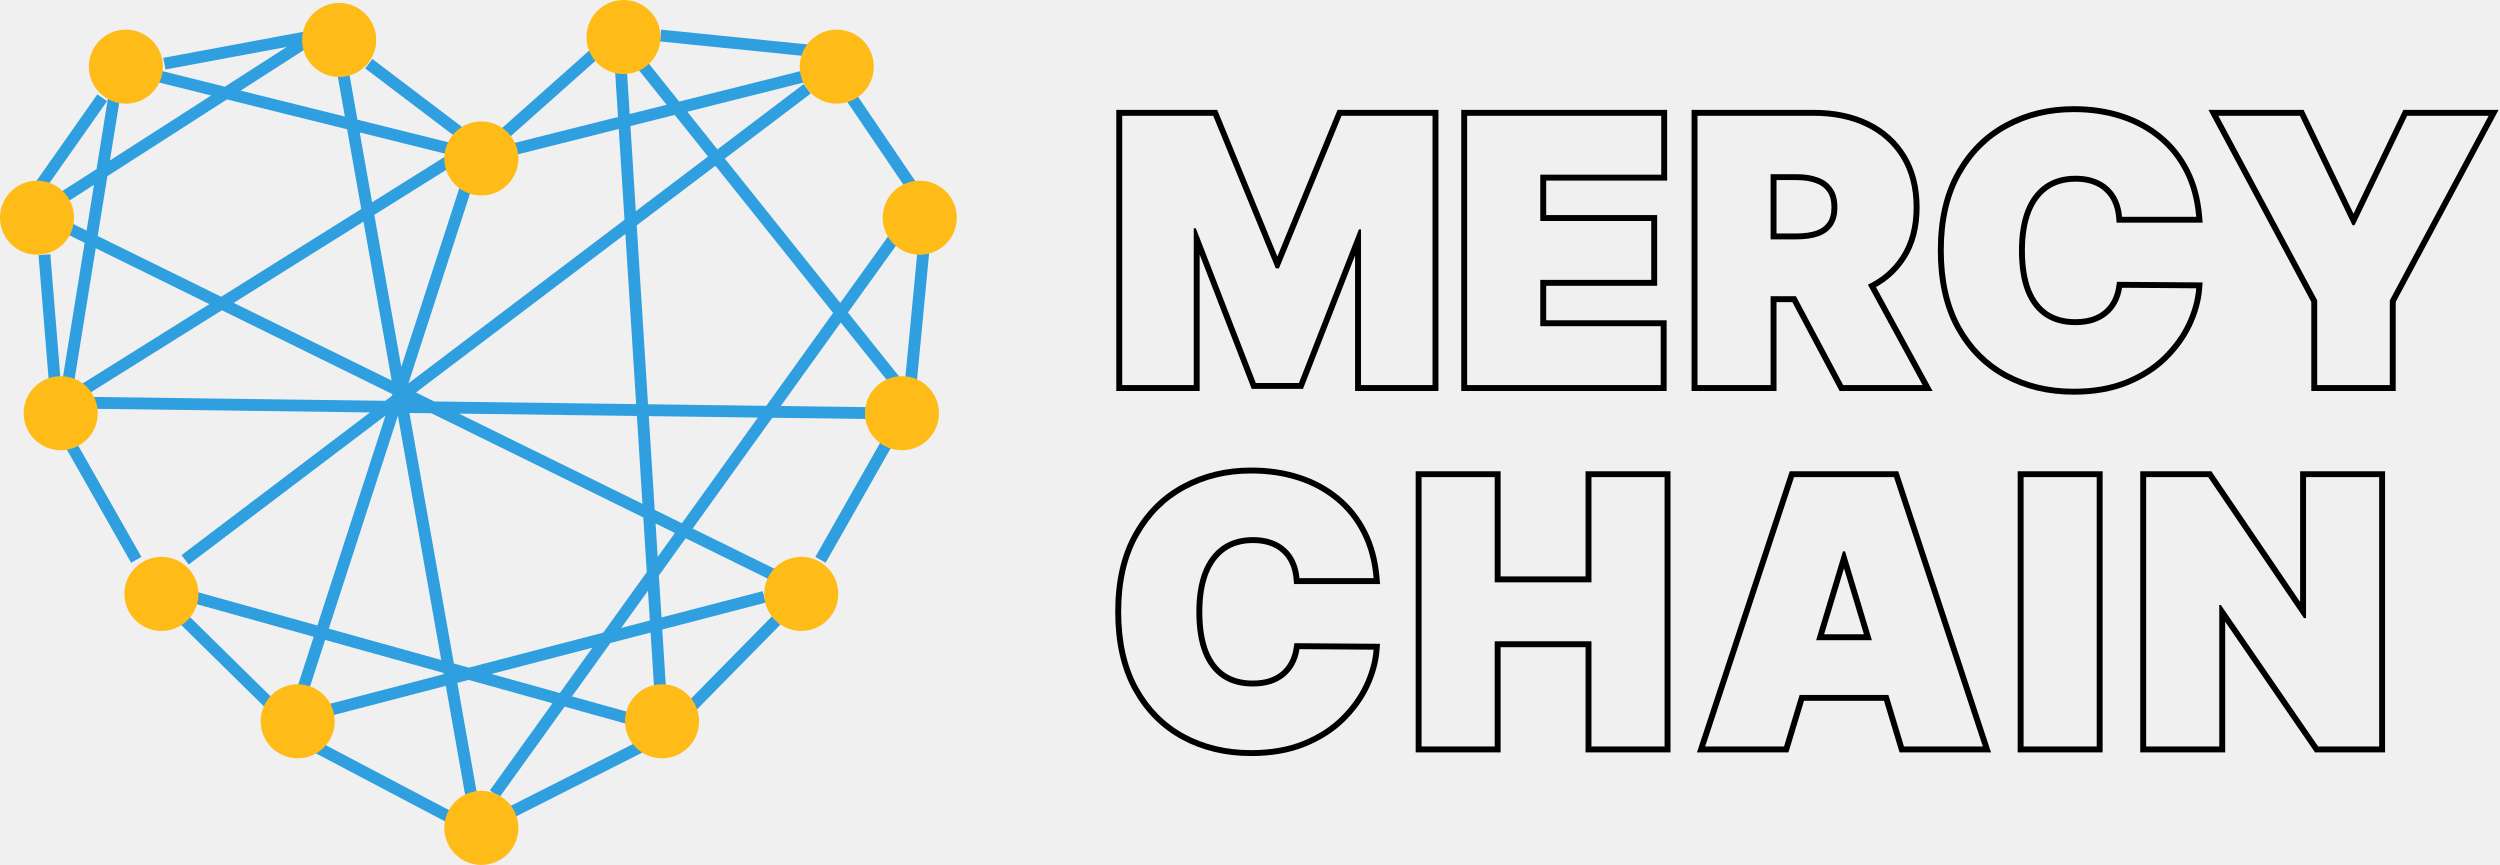
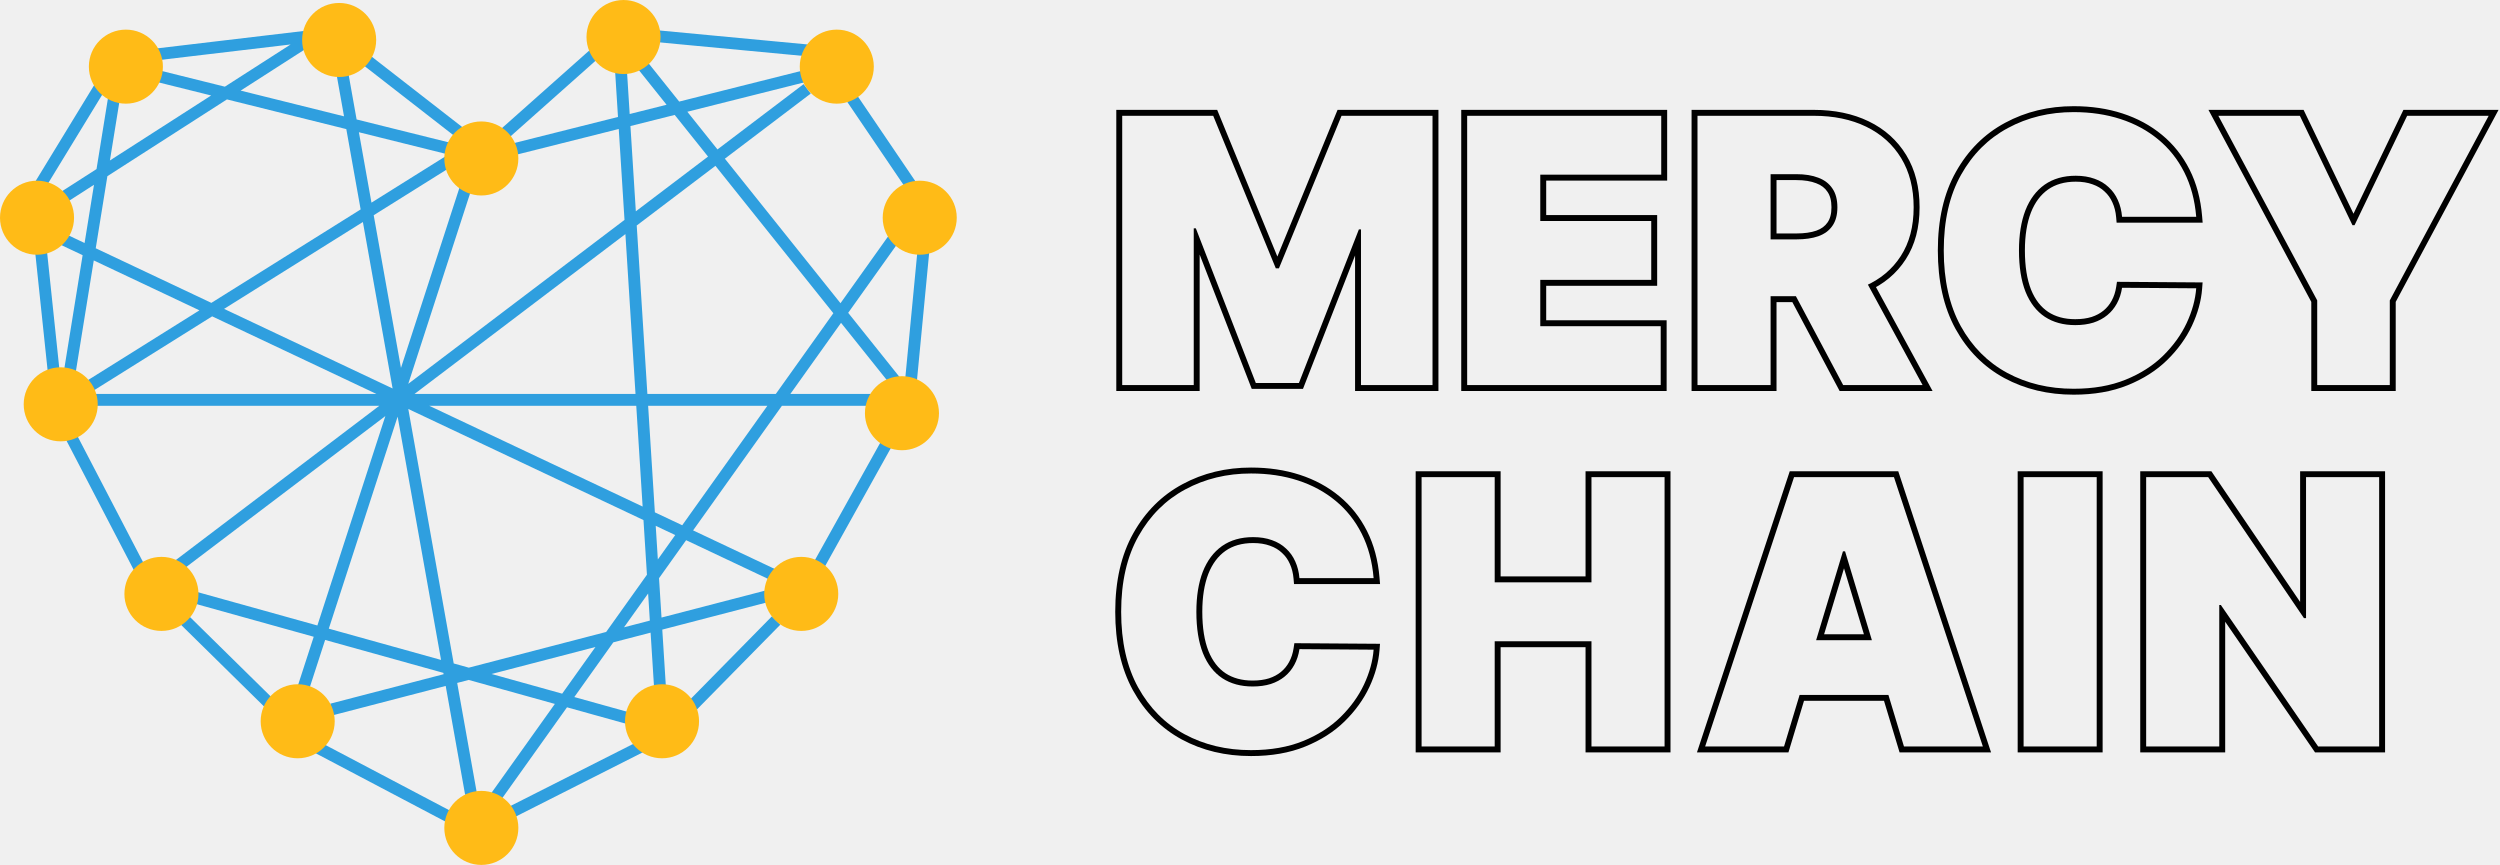
<svg xmlns="http://www.w3.org/2000/svg" width="844" height="292" viewBox="0 0 844 292" fill="none">
-   <path d="M55.5 21.5L106.5 12L18.5 68.5M34.5 33L12 65M15 86L18.5 129M23 148.5L46 189M62.5 209.5L93 239.5M106.5 252L153 276.5M173 274L216.5 252M232.5 239.5L262 209.5M277 189L300 148.5M307.5 129L312 82M307.5 62.5L287.5 33M272.5 17L223 12M202 17L170.5 45M155.5 45L124.5 21.5M116 25.5L159 268M65 201.5L214 243M102 233.5L157.5 62.5M112 239.5L258 201.5M167 268L302.5 79.5M223 235L209.5 21.5M173 50.5L272.5 25.5M23 77L262 194.5M62.5 189L272.5 30M31 136L296 139.5M26 133L153 53.5M52.5 25.5L153 50.5M38.5 33L23 129M216.5 21.5L302.5 129" stroke="#2F9FDF" stroke-width="4" />
+   <path d="M47.5 19L106.5 12L18.5 68.5M35.5 26.5L12 65M13.5 81.5L18.5 129M23 145.5L48.5 194.5M62.5 209.5L93 239.5M106.5 252L153 276.5M173 274L216.5 252M232.5 239.5L262 209.5M275.5 192.5L300 148.5M307.5 129L312 82M307.5 62.5L287.5 33M272.5 17L219.5 12M202 17L170.5 45M155.5 45L119.5 17M115 21.5L159 268M65 201.5L214 243M102 233.5L157.5 62.5M112 239.5L262 200.5M166 271L302.5 79.5M223 235L209.5 21.5M173 50.5L272.5 25.5M18.5 79.5L262 194.5M55.5 194.5L272.5 30M26 135H296.5M26 133L153 53.5M52.5 25.5L153 50.5M38.5 33L23 129M216.5 21.5L302.5 129" stroke="#2F9FDF" stroke-width="4" />
  <circle cx="42.5" cy="22.5" r="12.5" fill="#FFBB17" />
  <circle cx="12.5" cy="73.5" r="12.5" fill="#FFBB17" />
-   <circle cx="20.5" cy="139.5" r="12.5" fill="#FFBB17" />
+   <circle cx="20.5" cy="136.5" r="12.5" fill="#FFBB17" />
  <circle cx="54.5" cy="200.5" r="12.5" fill="#FFBB17" />
  <circle cx="100.5" cy="243.5" r="12.5" fill="#FFBB17" />
  <circle cx="162.5" cy="279.5" r="12.5" fill="#FFBB17" />
  <circle cx="223.5" cy="243.5" r="12.5" fill="#FFBB17" />
  <circle cx="270.5" cy="200.5" r="12.5" fill="#FFBB17" />
  <circle cx="304.5" cy="139.5" r="12.5" fill="#FFBB17" />
  <circle cx="310.5" cy="73.5" r="12.5" fill="#FFBB17" />
  <circle cx="282.5" cy="22.5" r="12.5" fill="#FFBB17" />
  <circle cx="210.5" cy="12.5" r="12.5" fill="#FFBB17" />
  <circle cx="162.5" cy="53.5" r="12.5" fill="#FFBB17" />
  <circle cx="114.5" cy="13.5" r="12.5" fill="#FFBB17" />
  <mask id="path-16-outside-1_525_1702" maskUnits="userSpaceOnUse" x="376" y="35" width="468" height="221" fill="black">
    <rect fill="white" x="376" y="35" width="468" height="221" />
    <path d="M378.859 39.091H409.577L430.706 90.582H431.771L452.901 39.091H483.618V130H459.47V77.443H458.76L438.518 129.29H423.959L403.717 77.088H403.007V130H378.859V39.091ZM495.314 130V39.091H560.833V58.977H519.995V74.602H557.459V94.489H519.995V110.114H560.655V130H495.314ZM573.073 130V39.091H612.313C619.06 39.091 624.964 40.319 630.025 42.775C635.085 45.231 639.021 48.768 641.832 53.384C644.643 58.001 646.049 63.535 646.049 69.986C646.049 76.496 644.599 81.986 641.699 86.454C638.828 90.923 634.789 94.296 629.581 96.575C624.402 98.854 618.35 99.993 611.426 99.993H587.988V80.817H606.454C609.354 80.817 611.825 80.462 613.867 79.751C615.938 79.012 617.522 77.843 618.617 76.245C619.741 74.647 620.303 72.56 620.303 69.986C620.303 67.382 619.741 65.266 618.617 63.638C617.522 61.981 615.938 60.768 613.867 59.998C611.825 59.199 609.354 58.8 606.454 58.8H597.754V130H573.073ZM626.34 88.274L649.068 130H622.256L600.062 88.274H626.34ZM741.441 73.182H716.406C716.228 71.11 715.755 69.231 714.986 67.544C714.246 65.858 713.21 64.407 711.878 63.194C710.576 61.951 708.993 61.004 707.129 60.353C705.264 59.673 703.148 59.332 700.781 59.332C696.638 59.332 693.131 60.339 690.261 62.351C687.42 64.363 685.26 67.249 683.78 71.007C682.33 74.765 681.605 79.278 681.605 84.546C681.605 90.109 682.345 94.77 683.824 98.528C685.334 102.257 687.509 105.068 690.35 106.962C693.19 108.826 696.608 109.759 700.603 109.759C702.882 109.759 704.924 109.477 706.729 108.915C708.534 108.323 710.103 107.48 711.434 106.385C712.766 105.29 713.846 103.973 714.675 102.434C715.533 100.866 716.11 99.105 716.406 97.152L741.441 97.329C741.146 101.177 740.065 105.098 738.201 109.093C736.337 113.058 733.688 116.728 730.255 120.101C726.852 123.445 722.635 126.138 717.604 128.18C712.574 130.222 706.729 131.243 700.071 131.243C691.726 131.243 684.239 129.453 677.61 125.872C671.011 122.291 665.787 117.024 661.94 110.069C658.123 103.115 656.214 94.607 656.214 84.546C656.214 74.425 658.167 65.902 662.074 58.977C665.98 52.023 671.247 46.77 677.876 43.219C684.505 39.638 691.903 37.848 700.071 37.848C705.812 37.848 711.094 38.632 715.918 40.201C720.741 41.769 724.973 44.062 728.613 47.081C732.253 50.07 735.183 53.754 737.402 58.134C739.622 62.514 740.968 67.53 741.441 73.182ZM748.91 39.091H776.431L794.187 76.023H794.897L812.653 39.091H840.174L806.794 101.413V130H782.291V101.413L748.91 39.091ZM463.732 195.182H438.696C438.518 193.11 438.045 191.231 437.276 189.544C436.536 187.858 435.5 186.408 434.168 185.194C432.866 183.951 431.283 183.004 429.419 182.353C427.554 181.673 425.438 181.332 423.071 181.332C418.928 181.332 415.421 182.339 412.551 184.351C409.71 186.363 407.55 189.248 406.07 193.007C404.62 196.765 403.895 201.278 403.895 206.545C403.895 212.109 404.635 216.77 406.114 220.528C407.624 224.257 409.799 227.068 412.64 228.962C415.48 230.826 418.898 231.759 422.893 231.759C425.172 231.759 427.214 231.477 429.019 230.915C430.824 230.323 432.393 229.48 433.724 228.385C435.056 227.29 436.136 225.973 436.965 224.434C437.823 222.866 438.4 221.105 438.696 219.152L463.732 219.33C463.436 223.177 462.355 227.098 460.491 231.093C458.627 235.058 455.978 238.728 452.545 242.101C449.142 245.445 444.925 248.138 439.895 250.18C434.864 252.222 429.019 253.243 422.361 253.243C414.016 253.243 406.529 251.453 399.9 247.872C393.301 244.291 388.078 239.024 384.23 232.069C380.413 225.115 378.504 216.607 378.504 206.545C378.504 196.425 380.457 187.902 384.364 180.977C388.27 174.023 393.537 168.77 400.166 165.219C406.795 161.638 414.193 159.848 422.361 159.848C428.102 159.848 433.384 160.632 438.208 162.201C443.031 163.769 447.263 166.062 450.903 169.081C454.543 172.07 457.473 175.754 459.692 180.134C461.912 184.514 463.258 189.53 463.732 195.182ZM479.929 252V161.091H504.609V196.602H537.28V161.091H561.96V252H537.28V216.489H504.609V252H479.929ZM602.294 252H575.66L605.667 161.091H639.403L669.41 252H642.777L622.89 186.126H622.18L602.294 252ZM597.322 216.134H647.393V234.599H597.322V216.134ZM707.846 161.091V252H683.166V161.091H707.846ZM803.201 161.091V252H782.604L749.756 204.237H749.223V252H724.543V161.091H745.495L777.81 208.676H778.52V161.091H803.201Z" />
  </mask>
  <path d="M378.859 39.091V37.091H376.859V39.091H378.859ZM409.577 39.091L411.427 38.332L410.918 37.091H409.577V39.091ZM430.706 90.582L428.856 91.342L429.365 92.582H430.706V90.582ZM431.771 90.582V92.582H433.112L433.622 91.342L431.771 90.582ZM452.901 39.091V37.091H451.559L451.05 38.332L452.901 39.091ZM483.618 39.091H485.618V37.091H483.618V39.091ZM483.618 130V132H485.618V130H483.618ZM459.47 130H457.47V132H459.47V130ZM459.47 77.443H461.47V75.443H459.47V77.443ZM458.76 77.443V75.443H457.394L456.897 76.716L458.76 77.443ZM438.518 129.29V131.29H439.885L440.382 130.017L438.518 129.29ZM423.959 129.29L422.094 130.013L422.589 131.29H423.959V129.29ZM403.717 77.088L405.582 76.365L405.087 75.088H403.717V77.088ZM403.007 77.088V75.088H401.007V77.088H403.007ZM403.007 130V132H405.007V130H403.007ZM378.859 130H376.859V132H378.859V130ZM378.859 39.091V41.091H409.577V39.091V37.091H378.859V39.091ZM409.577 39.091L407.726 39.85L428.856 91.342L430.706 90.582L432.556 89.823L411.427 38.332L409.577 39.091ZM430.706 90.582V92.582H431.771V90.582V88.582H430.706V90.582ZM431.771 90.582L433.622 91.342L454.751 39.85L452.901 39.091L451.05 38.332L429.921 89.823L431.771 90.582ZM452.901 39.091V41.091H483.618V39.091V37.091H452.901V39.091ZM483.618 39.091H481.618V130H483.618H485.618V39.091H483.618ZM483.618 130V128H459.47V130V132H483.618V130ZM459.47 130H461.47V77.443H459.47H457.47V130H459.47ZM459.47 77.443V75.443H458.76V77.443V79.443H459.47V77.443ZM458.76 77.443L456.897 76.716L436.655 128.562L438.518 129.29L440.382 130.017L460.623 78.171L458.76 77.443ZM438.518 129.29V127.29H423.959V129.29V131.29H438.518V129.29ZM423.959 129.29L425.824 128.567L405.582 76.365L403.717 77.088L401.853 77.811L422.094 130.013L423.959 129.29ZM403.717 77.088V75.088H403.007V77.088V79.088H403.717V77.088ZM403.007 77.088H401.007V130H403.007H405.007V77.088H403.007ZM403.007 130V128H378.859V130V132H403.007V130ZM378.859 130H380.859V39.091H378.859H376.859V130H378.859ZM495.314 130H493.314V132H495.314V130ZM495.314 39.091V37.091H493.314V39.091H495.314ZM560.833 39.091H562.833V37.091H560.833V39.091ZM560.833 58.977V60.977H562.833V58.977H560.833ZM519.995 58.977V56.977H517.995V58.977H519.995ZM519.995 74.602H517.995V76.602H519.995V74.602ZM557.459 74.602H559.459V72.602H557.459V74.602ZM557.459 94.489V96.489H559.459V94.489H557.459ZM519.995 94.489V92.489H517.995V94.489H519.995ZM519.995 110.114H517.995V112.114H519.995V110.114ZM560.655 110.114H562.655V108.114H560.655V110.114ZM560.655 130V132H562.655V130H560.655ZM495.314 130H497.314V39.091H495.314H493.314V130H495.314ZM495.314 39.091V41.091H560.833V39.091V37.091H495.314V39.091ZM560.833 39.091H558.833V58.977H560.833H562.833V39.091H560.833ZM560.833 58.977V56.977H519.995V58.977V60.977H560.833V58.977ZM519.995 58.977H517.995V74.602H519.995H521.995V58.977H519.995ZM519.995 74.602V76.602H557.459V74.602V72.602H519.995V74.602ZM557.459 74.602H555.459V94.489H557.459H559.459V74.602H557.459ZM557.459 94.489V92.489H519.995V94.489V96.489H557.459V94.489ZM519.995 94.489H517.995V110.114H519.995H521.995V94.489H519.995ZM519.995 110.114V112.114H560.655V110.114V108.114H519.995V110.114ZM560.655 110.114H558.655V130H560.655H562.655V110.114H560.655ZM560.655 130V128H495.314V130V132H560.655V130ZM573.073 130H571.073V132H573.073V130ZM573.073 39.091V37.091H571.073V39.091H573.073ZM630.025 42.775L629.151 44.575L630.025 42.775ZM641.832 53.384L643.54 52.344L643.54 52.344L641.832 53.384ZM641.699 86.454L640.021 85.365L640.016 85.373L641.699 86.454ZM629.581 96.575L628.779 94.743L628.775 94.744L629.581 96.575ZM587.988 99.993H585.988V101.993H587.988V99.993ZM587.988 80.817V78.817H585.988V80.817H587.988ZM613.867 79.751L614.524 81.64L614.532 81.638L614.54 81.635L613.867 79.751ZM618.617 76.245L616.981 75.094L616.974 75.104L616.967 75.114L618.617 76.245ZM618.617 63.638L616.948 64.741L616.959 64.758L616.971 64.775L618.617 63.638ZM613.867 59.998L613.138 61.861L613.154 61.867L613.171 61.873L613.867 59.998ZM597.754 58.8V56.8H595.754V58.8H597.754ZM597.754 130V132H599.754V130H597.754ZM626.34 88.274L628.097 87.317L627.528 86.274H626.34V88.274ZM649.068 130V132H652.434L650.824 129.043L649.068 130ZM622.256 130L620.491 130.939L621.055 132H622.256V130ZM600.062 88.274V86.274H596.733L598.296 89.213L600.062 88.274ZM573.073 130H575.073V39.091H573.073H571.073V130H573.073ZM573.073 39.091V41.091H612.313V39.091V37.091H573.073V39.091ZM612.313 39.091V41.091C618.818 41.091 624.412 42.274 629.151 44.575L630.025 42.775L630.898 40.976C625.516 38.364 619.303 37.091 612.313 37.091V39.091ZM630.025 42.775L629.151 44.575C633.881 46.87 637.521 50.15 640.124 54.425L641.832 53.384L643.54 52.344C640.521 47.386 636.289 43.593 630.898 40.976L630.025 42.775ZM641.832 53.384L640.124 54.425C642.71 58.672 644.049 63.83 644.049 69.986H646.049H648.049C648.049 63.239 646.577 57.33 643.54 52.344L641.832 53.384ZM646.049 69.986H644.049C644.049 76.196 642.668 81.287 640.021 85.365L641.699 86.454L643.377 87.543C646.53 82.685 648.049 76.796 648.049 69.986H646.049ZM641.699 86.454L640.016 85.373C637.374 89.486 633.653 92.61 628.779 94.743L629.581 96.575L630.382 98.407C635.925 95.982 640.283 92.359 643.382 87.535L641.699 86.454ZM629.581 96.575L628.775 94.744C623.9 96.889 618.133 97.993 611.426 97.993V99.993V101.993C618.567 101.993 624.903 100.818 630.386 98.406L629.581 96.575ZM611.426 99.993V97.993H587.988V99.993V101.993H611.426V99.993ZM587.988 99.993H589.988V80.817H587.988H585.988V99.993H587.988ZM587.988 80.817V82.817H606.454V80.817V78.817H587.988V80.817ZM606.454 80.817V82.817C609.506 82.817 612.212 82.444 614.524 81.64L613.867 79.751L613.21 77.862C611.438 78.479 609.202 78.817 606.454 78.817V80.817ZM613.867 79.751L614.54 81.635C616.952 80.773 618.902 79.367 620.266 77.375L618.617 76.245L616.967 75.114C616.142 76.319 614.925 77.25 613.194 77.868L613.867 79.751ZM618.617 76.245L620.252 77.396C621.679 75.368 622.303 72.843 622.303 69.986H620.303H618.303C618.303 72.278 617.803 73.925 616.981 75.094L618.617 76.245ZM620.303 69.986H622.303C622.303 67.102 621.68 64.554 620.262 62.501L618.617 63.638L616.971 64.775C617.802 65.977 618.303 67.661 618.303 69.986H620.303ZM618.617 63.638L620.285 62.536C618.93 60.485 616.986 59.023 614.563 58.123L613.867 59.998L613.171 61.873C614.891 62.512 616.113 63.477 616.948 64.741L618.617 63.638ZM613.867 59.998L614.596 58.136C612.26 57.222 609.527 56.8 606.454 56.8V58.8V60.8C609.181 60.8 611.39 61.177 613.138 61.861L613.867 59.998ZM606.454 58.8V56.8H597.754V58.8V60.8H606.454V58.8ZM597.754 58.8H595.754V130H597.754H599.754V58.8H597.754ZM597.754 130V128H573.073V130V132H597.754V130ZM626.34 88.274L624.584 89.231L647.311 130.957L649.068 130L650.824 129.043L628.097 87.317L626.34 88.274ZM649.068 130V128H622.256V130V132H649.068V130ZM622.256 130L624.022 129.061L601.828 87.335L600.062 88.274L598.296 89.213L620.491 130.939L622.256 130ZM600.062 88.274V90.274H626.34V88.274V86.274H600.062V88.274ZM741.441 73.182V75.182H743.616L743.435 73.015L741.441 73.182ZM716.406 73.182L714.413 73.353L714.57 75.182H716.406V73.182ZM714.986 67.544L713.154 68.348L713.16 68.361L713.166 68.374L714.986 67.544ZM711.878 63.194L710.497 64.641L710.514 64.657L710.531 64.673L711.878 63.194ZM707.129 60.353L706.443 62.232L706.456 62.237L706.469 62.242L707.129 60.353ZM690.261 62.351L689.113 60.713L689.105 60.719L690.261 62.351ZM683.78 71.007L681.919 70.274L681.914 70.287L683.78 71.007ZM683.824 98.528L681.963 99.261L681.967 99.27L681.97 99.278L683.824 98.528ZM690.35 106.962L689.24 108.626L689.246 108.63L689.252 108.634L690.35 106.962ZM706.729 108.915L707.324 110.825L707.338 110.82L707.352 110.816L706.729 108.915ZM711.434 106.385L712.705 107.93L712.705 107.93L711.434 106.385ZM714.675 102.434L712.92 101.474L712.914 101.486L714.675 102.434ZM716.406 97.152L716.42 95.152L714.688 95.14L714.429 96.852L716.406 97.152ZM741.441 97.329L743.436 97.483L743.6 95.345L741.456 95.33L741.441 97.329ZM738.201 109.093L740.011 109.944L740.013 109.938L738.201 109.093ZM730.255 120.101L731.657 121.528L731.657 121.528L730.255 120.101ZM717.604 128.18L716.852 126.327L717.604 128.18ZM677.61 125.872L676.656 127.63L676.659 127.631L677.61 125.872ZM661.94 110.069L660.187 111.032L660.19 111.037L661.94 110.069ZM662.074 58.977L663.816 59.96L663.817 59.957L662.074 58.977ZM677.876 43.219L678.821 44.982L678.827 44.979L677.876 43.219ZM715.918 40.201L716.536 38.299L716.536 38.299L715.918 40.201ZM728.613 47.081L727.336 48.62L727.344 48.627L728.613 47.081ZM737.402 58.134L735.618 59.038L735.618 59.038L737.402 58.134ZM741.441 73.182V71.182H716.406V73.182V75.182H741.441V73.182ZM716.406 73.182L718.399 73.011C718.204 70.739 717.68 68.633 716.805 66.714L714.986 67.544L713.166 68.374C713.83 69.829 714.253 71.482 714.413 73.353L716.406 73.182ZM714.986 67.544L716.817 66.741C715.967 64.804 714.769 63.122 713.225 61.716L711.878 63.194L710.531 64.673C711.651 65.693 712.524 66.912 713.154 68.348L714.986 67.544ZM711.878 63.194L713.259 61.748C711.732 60.289 709.895 59.201 707.788 58.465L707.129 60.353L706.469 62.242C708.091 62.808 709.421 63.613 710.497 64.641L711.878 63.194ZM707.129 60.353L707.815 58.475C705.693 57.7 703.338 57.332 700.781 57.332V59.332V61.332C702.958 61.332 704.836 61.645 706.443 62.232L707.129 60.353ZM700.781 59.332V57.332C696.304 57.332 692.377 58.425 689.113 60.713L690.261 62.351L691.409 63.989C693.885 62.252 696.972 61.332 700.781 61.332V59.332ZM690.261 62.351L689.105 60.719C685.898 62.99 683.518 66.213 681.919 70.274L683.78 71.007L685.641 71.739C687.001 68.284 688.942 65.736 691.417 63.983L690.261 62.351ZM683.78 71.007L681.914 70.287C680.353 74.333 679.605 79.104 679.605 84.546H681.605H683.605C683.605 79.452 684.307 75.197 685.646 71.727L683.78 71.007ZM681.605 84.546H679.605C679.605 90.272 680.364 95.199 681.963 99.261L683.824 98.528L685.685 97.795C684.325 94.341 683.605 89.946 683.605 84.546H681.605ZM683.824 98.528L681.97 99.278C683.603 103.312 686.009 106.472 689.24 108.626L690.35 106.962L691.459 105.298C689.008 103.664 687.064 101.202 685.678 97.778L683.824 98.528ZM690.35 106.962L689.252 108.634C692.473 110.748 696.288 111.759 700.603 111.759V109.759V107.759C696.928 107.759 693.908 106.905 691.447 105.29L690.35 106.962ZM700.603 109.759V111.759C703.044 111.759 705.291 111.458 707.324 110.825L706.729 108.915L706.134 107.006C704.557 107.497 702.72 107.759 700.603 107.759V109.759ZM706.729 108.915L707.352 110.816C709.369 110.154 711.163 109.198 712.705 107.93L711.434 106.385L710.164 104.84C709.043 105.762 707.699 106.492 706.106 107.015L706.729 108.915ZM711.434 106.385L712.705 107.93C714.24 106.667 715.486 105.147 716.436 103.383L714.675 102.434L712.914 101.486C712.207 102.799 711.292 103.913 710.164 104.84L711.434 106.385ZM714.675 102.434L716.429 103.394C717.411 101.6 718.056 99.612 718.383 97.452L716.406 97.152L714.429 96.852C714.164 98.598 713.655 100.132 712.92 101.474L714.675 102.434ZM716.406 97.152L716.392 99.152L741.427 99.329L741.441 97.329L741.456 95.33L716.42 95.152L716.406 97.152ZM741.441 97.329L739.447 97.176C739.172 100.752 738.166 104.439 736.389 108.247L738.201 109.093L740.013 109.938C741.965 105.756 743.119 101.601 743.436 97.483L741.441 97.329ZM738.201 109.093L736.391 108.242C734.637 111.973 732.134 115.451 728.854 118.675L730.255 120.101L731.657 121.528C735.242 118.004 738.036 114.144 740.011 109.944L738.201 109.093ZM730.255 120.101L728.854 118.675C725.661 121.812 721.674 124.37 716.852 126.327L717.604 128.18L718.357 130.033C723.597 127.906 728.043 125.079 731.657 121.528L730.255 120.101ZM717.604 128.18L716.852 126.327C712.108 128.253 706.528 129.243 700.071 129.243V131.243V133.243C706.93 133.243 713.04 132.191 718.357 130.033L717.604 128.18ZM700.071 131.243V129.243C692.021 129.243 684.867 127.519 678.56 124.112L677.61 125.872L676.659 127.631C683.611 131.386 691.43 133.243 700.071 133.243V131.243ZM677.61 125.872L678.564 124.114C672.32 120.726 667.364 115.742 663.69 109.101L661.94 110.069L660.19 111.037C664.211 118.305 669.702 123.856 676.656 127.63L677.61 125.872ZM661.94 110.069L663.694 109.107C660.076 102.516 658.214 94.359 658.214 84.546H656.214H654.214C654.214 94.855 656.17 103.714 660.187 111.032L661.94 110.069ZM656.214 84.546H658.214C658.214 74.677 660.119 66.514 663.816 59.96L662.074 58.977L660.332 57.995C656.216 65.29 654.214 74.172 654.214 84.546H656.214ZM662.074 58.977L663.817 59.957C667.549 53.313 672.548 48.342 678.821 44.982L677.876 43.219L676.932 41.456C669.947 45.198 664.411 50.733 660.33 57.998L662.074 58.977ZM677.876 43.219L678.827 44.979C685.139 41.569 692.206 39.848 700.071 39.848V37.848V35.848C691.6 35.848 683.871 37.708 676.926 41.459L677.876 43.219ZM700.071 37.848V39.848C705.629 39.848 710.7 40.607 715.299 42.103L715.918 40.201L716.536 38.299C711.488 36.657 705.994 35.848 700.071 35.848V37.848ZM715.918 40.201L715.299 42.103C719.9 43.599 723.905 45.775 727.336 48.62L728.613 47.081L729.89 45.541C726.041 42.35 721.582 39.94 716.536 38.299L715.918 40.201ZM728.613 47.081L727.344 48.627C730.76 51.432 733.518 54.895 735.618 59.038L737.402 58.134L739.186 57.23C736.847 52.614 733.745 48.708 729.882 45.535L728.613 47.081ZM737.402 58.134L735.618 59.038C737.704 63.155 738.993 67.914 739.448 73.349L741.441 73.182L743.435 73.015C742.943 67.145 741.539 61.872 739.186 57.23L737.402 58.134ZM748.91 39.091V37.091H745.57L747.147 40.035L748.91 39.091ZM776.431 39.091L778.234 38.224L777.689 37.091H776.431V39.091ZM794.187 76.023L792.384 76.889L792.929 78.023H794.187V76.023ZM794.897 76.023V78.023H796.155L796.7 76.889L794.897 76.023ZM812.653 39.091V37.091H811.395L810.85 38.224L812.653 39.091ZM840.174 39.091L841.937 40.035L843.514 37.091H840.174V39.091ZM806.794 101.413L805.03 100.469L804.794 100.911V101.413H806.794ZM806.794 130V132H808.794V130H806.794ZM782.291 130H780.291V132H782.291V130ZM782.291 101.413H784.291V100.911L784.054 100.469L782.291 101.413ZM748.91 39.091V41.091H776.431V39.091V37.091H748.91V39.091ZM776.431 39.091L774.629 39.958L792.384 76.889L794.187 76.023L795.989 75.156L778.234 38.224L776.431 39.091ZM794.187 76.023V78.023H794.897V76.023V74.023H794.187V76.023ZM794.897 76.023L796.7 76.889L814.455 39.958L812.653 39.091L810.85 38.224L793.095 75.156L794.897 76.023ZM812.653 39.091V41.091H840.174V39.091V37.091H812.653V39.091ZM840.174 39.091L838.411 38.147L805.03 100.469L806.794 101.413L808.557 102.358L841.937 40.035L840.174 39.091ZM806.794 101.413H804.794V130H806.794H808.794V101.413H806.794ZM806.794 130V128H782.291V130V132H806.794V130ZM782.291 130H784.291V101.413H782.291H780.291V130H782.291ZM782.291 101.413L784.054 100.469L750.673 38.147L748.91 39.091L747.147 40.035L780.528 102.358L782.291 101.413ZM463.732 195.182V197.182H465.906L465.725 195.015L463.732 195.182ZM438.696 195.182L436.703 195.353L436.86 197.182H438.696V195.182ZM437.276 189.544L435.444 190.348L435.45 190.361L435.456 190.374L437.276 189.544ZM434.168 185.194L432.787 186.641L432.804 186.657L432.821 186.673L434.168 185.194ZM429.419 182.353L428.733 184.232L428.746 184.237L428.759 184.242L429.419 182.353ZM412.551 184.351L411.403 182.713L411.395 182.719L412.551 184.351ZM406.07 193.007L404.209 192.274L404.204 192.287L406.07 193.007ZM406.114 220.528L404.253 221.261L404.257 221.27L404.26 221.278L406.114 220.528ZM412.64 228.962L411.53 230.626L411.536 230.63L411.542 230.634L412.64 228.962ZM429.019 230.915L429.614 232.825L429.628 232.82L429.642 232.816L429.019 230.915ZM433.724 228.385L434.995 229.93L434.995 229.93L433.724 228.385ZM436.965 224.434L435.21 223.474L435.204 223.486L436.965 224.434ZM438.696 219.152L438.71 217.152L436.978 217.14L436.719 218.852L438.696 219.152ZM463.732 219.33L465.726 219.483L465.89 217.345L463.746 217.33L463.732 219.33ZM460.491 231.093L462.301 231.944L462.303 231.938L460.491 231.093ZM452.545 242.101L453.947 243.528L453.947 243.528L452.545 242.101ZM439.895 250.18L439.142 248.327L439.895 250.18ZM399.9 247.872L398.946 249.63L398.949 249.631L399.9 247.872ZM384.23 232.069L382.477 233.032L382.48 233.037L384.23 232.069ZM384.364 180.977L386.106 181.96L386.107 181.957L384.364 180.977ZM400.166 165.219L401.111 166.982L401.117 166.979L400.166 165.219ZM438.208 162.201L438.826 160.299L438.826 160.299L438.208 162.201ZM450.903 169.081L449.626 170.62L449.634 170.627L450.903 169.081ZM459.692 180.134L457.908 181.038L457.908 181.038L459.692 180.134ZM463.732 195.182V193.182H438.696V195.182V197.182H463.732V195.182ZM438.696 195.182L440.689 195.011C440.494 192.739 439.97 190.633 439.095 188.714L437.276 189.544L435.456 190.374C436.12 191.829 436.543 193.482 436.703 195.353L438.696 195.182ZM437.276 189.544L439.107 188.741C438.257 186.804 437.059 185.122 435.515 183.716L434.168 185.194L432.821 186.673C433.941 187.693 434.814 188.911 435.444 190.348L437.276 189.544ZM434.168 185.194L435.549 183.748C434.022 182.289 432.185 181.201 430.078 180.465L429.419 182.353L428.759 184.242C430.381 184.808 431.711 185.613 432.787 186.641L434.168 185.194ZM429.419 182.353L430.105 180.475C427.983 179.7 425.628 179.332 423.071 179.332V181.332V183.332C425.248 183.332 427.126 183.645 428.733 184.232L429.419 182.353ZM423.071 181.332V179.332C418.594 179.332 414.667 180.425 411.403 182.713L412.551 184.351L413.699 185.989C416.175 184.252 419.262 183.332 423.071 183.332V181.332ZM412.551 184.351L411.395 182.719C408.188 184.99 405.808 188.213 404.209 192.274L406.07 193.007L407.931 193.739C409.291 190.284 411.232 187.736 413.707 185.983L412.551 184.351ZM406.07 193.007L404.204 192.287C402.643 196.333 401.895 201.104 401.895 206.545H403.895H405.895C405.895 201.452 406.597 197.197 407.936 193.727L406.07 193.007ZM403.895 206.545H401.895C401.895 212.271 402.654 217.199 404.253 221.261L406.114 220.528L407.975 219.795C406.615 216.34 405.895 211.946 405.895 206.545H403.895ZM406.114 220.528L404.26 221.278C405.893 225.312 408.299 228.472 411.53 230.626L412.64 228.962L413.749 227.298C411.299 225.664 409.354 223.202 407.968 219.778L406.114 220.528ZM412.64 228.962L411.542 230.634C414.763 232.748 418.578 233.759 422.893 233.759V231.759V229.759C419.219 229.759 416.198 228.905 413.737 227.29L412.64 228.962ZM422.893 231.759V233.759C425.334 233.759 427.581 233.458 429.614 232.825L429.019 230.915L428.424 229.006C426.847 229.497 425.01 229.759 422.893 229.759V231.759ZM429.019 230.915L429.642 232.816C431.659 232.154 433.453 231.198 434.995 229.93L433.724 228.385L432.454 226.84C431.333 227.762 429.989 228.492 428.396 229.015L429.019 230.915ZM433.724 228.385L434.995 229.93C436.53 228.667 437.776 227.147 438.726 225.383L436.965 224.434L435.204 223.486C434.497 224.799 433.582 225.913 432.454 226.84L433.724 228.385ZM436.965 224.434L438.719 225.394C439.701 223.6 440.346 221.612 440.673 219.452L438.696 219.152L436.719 218.852C436.454 220.598 435.945 222.132 435.21 223.474L436.965 224.434ZM438.696 219.152L438.682 221.152L463.717 221.329L463.732 219.33L463.746 217.33L438.71 217.152L438.696 219.152ZM463.732 219.33L461.737 219.176C461.462 222.752 460.456 226.439 458.679 230.247L460.491 231.093L462.303 231.938C464.255 227.756 465.409 223.601 465.726 219.483L463.732 219.33ZM460.491 231.093L458.681 230.242C456.927 233.973 454.424 237.451 451.144 240.675L452.545 242.101L453.947 243.528C457.533 240.004 460.326 236.144 462.301 231.944L460.491 231.093ZM452.545 242.101L451.144 240.675C447.951 243.812 443.964 246.37 439.142 248.327L439.895 250.18L440.647 252.033C445.887 249.906 450.334 247.079 453.947 243.528L452.545 242.101ZM439.895 250.18L439.142 248.327C434.398 250.253 428.818 251.243 422.361 251.243V253.243V255.243C429.22 255.243 435.33 254.191 440.647 252.033L439.895 250.18ZM422.361 253.243V251.243C414.311 251.243 407.157 249.519 400.85 246.112L399.9 247.872L398.949 249.631C405.901 253.386 413.72 255.243 422.361 255.243V253.243ZM399.9 247.872L400.854 246.114C394.61 242.726 389.654 237.742 385.981 231.101L384.23 232.069L382.48 233.037C386.501 240.305 391.992 245.856 398.946 249.63L399.9 247.872ZM384.23 232.069L385.984 231.107C382.366 224.516 380.504 216.359 380.504 206.545H378.504H376.504C376.504 216.855 378.46 225.714 382.477 233.032L384.23 232.069ZM378.504 206.545H380.504C380.504 196.677 382.409 188.514 386.106 181.96L384.364 180.977L382.622 179.995C378.506 187.29 376.504 196.173 376.504 206.545H378.504ZM384.364 180.977L386.107 181.957C389.839 175.313 394.838 170.342 401.111 166.982L400.166 165.219L399.222 163.456C392.237 167.198 386.701 172.733 382.62 179.998L384.364 180.977ZM400.166 165.219L401.117 166.979C407.429 163.569 414.496 161.848 422.361 161.848V159.848V157.848C413.89 157.848 406.161 159.708 399.216 163.459L400.166 165.219ZM422.361 159.848V161.848C427.919 161.848 432.99 162.607 437.589 164.103L438.208 162.201L438.826 160.299C433.778 158.657 428.285 157.848 422.361 157.848V159.848ZM438.208 162.201L437.589 164.103C442.19 165.599 446.195 167.775 449.626 170.62L450.903 169.081L452.18 167.541C448.332 164.35 443.873 161.939 438.826 160.299L438.208 162.201ZM450.903 169.081L449.634 170.627C453.05 173.432 455.808 176.895 457.908 181.038L459.692 180.134L461.476 179.23C459.137 174.614 456.035 170.708 452.172 167.535L450.903 169.081ZM459.692 180.134L457.908 181.038C459.994 185.155 461.283 189.914 461.739 195.349L463.732 195.182L465.725 195.015C465.233 189.145 463.829 183.872 461.476 179.23L459.692 180.134ZM479.929 252H477.929V254H479.929V252ZM479.929 161.091V159.091H477.929V161.091H479.929ZM504.609 161.091H506.609V159.091H504.609V161.091ZM504.609 196.602H502.609V198.602H504.609V196.602ZM537.28 196.602V198.602H539.28V196.602H537.28ZM537.28 161.091V159.091H535.28V161.091H537.28ZM561.96 161.091H563.96V159.091H561.96V161.091ZM561.96 252V254H563.96V252H561.96ZM537.28 252H535.28V254H537.28V252ZM537.28 216.489H539.28V214.489H537.28V216.489ZM504.609 216.489V214.489H502.609V216.489H504.609ZM504.609 252V254H506.609V252H504.609ZM479.929 252H481.929V161.091H479.929H477.929V252H479.929ZM479.929 161.091V163.091H504.609V161.091V159.091H479.929V161.091ZM504.609 161.091H502.609V196.602H504.609H506.609V161.091H504.609ZM504.609 196.602V198.602H537.28V196.602V194.602H504.609V196.602ZM537.28 196.602H539.28V161.091H537.28H535.28V196.602H537.28ZM537.28 161.091V163.091H561.96V161.091V159.091H537.28V161.091ZM561.96 161.091H559.96V252H561.96H563.96V161.091H561.96ZM561.96 252V250H537.28V252V254H561.96V252ZM537.28 252H539.28V216.489H537.28H535.28V252H537.28ZM537.28 216.489V214.489H504.609V216.489V218.489H537.28V216.489ZM504.609 216.489H502.609V252H504.609H506.609V216.489H504.609ZM504.609 252V250H479.929V252V254H504.609V252ZM602.294 252V254H603.779L604.208 252.578L602.294 252ZM575.66 252L573.761 251.373L572.894 254H575.66V252ZM605.667 161.091V159.091H604.221L603.768 160.464L605.667 161.091ZM639.403 161.091L641.302 160.464L640.849 159.091H639.403V161.091ZM669.41 252V254H672.177L671.309 251.373L669.41 252ZM642.777 252L640.862 252.578L641.291 254H642.777V252ZM622.89 186.126L624.805 185.548L624.376 184.126H622.89V186.126ZM622.18 186.126V184.126H620.695L620.265 185.548L622.18 186.126ZM597.322 216.134V214.134H595.322V216.134H597.322ZM647.393 216.134H649.393V214.134H647.393V216.134ZM647.393 234.599V236.599H649.393V234.599H647.393ZM597.322 234.599H595.322V236.599H597.322V234.599ZM602.294 252V250H575.66V252V254H602.294V252ZM575.66 252L577.559 252.627L607.567 161.718L605.667 161.091L603.768 160.464L573.761 251.373L575.66 252ZM605.667 161.091V163.091H639.403V161.091V159.091H605.667V161.091ZM639.403 161.091L637.504 161.718L667.511 252.627L669.41 252L671.309 251.373L641.302 160.464L639.403 161.091ZM669.41 252V250H642.777V252V254H669.41V252ZM642.777 252L644.691 251.422L624.805 185.548L622.89 186.126L620.976 186.704L640.862 252.578L642.777 252ZM622.89 186.126V184.126H622.18V186.126V188.126H622.89V186.126ZM622.18 186.126L620.265 185.548L600.379 251.422L602.294 252L604.208 252.578L624.095 186.704L622.18 186.126ZM597.322 216.134V218.134H647.393V216.134V214.134H597.322V216.134ZM647.393 216.134H645.393V234.599H647.393H649.393V216.134H647.393ZM647.393 234.599V232.599H597.322V234.599V236.599H647.393V234.599ZM597.322 234.599H599.322V216.134H597.322H595.322V234.599H597.322ZM707.846 161.091H709.846V159.091H707.846V161.091ZM707.846 252V254H709.846V252H707.846ZM683.166 252H681.166V254H683.166V252ZM683.166 161.091V159.091H681.166V161.091H683.166ZM707.846 161.091H705.846V252H707.846H709.846V161.091H707.846ZM707.846 252V250H683.166V252V254H707.846V252ZM683.166 252H685.166V161.091H683.166H681.166V252H683.166ZM683.166 161.091V163.091H707.846V161.091V159.091H683.166V161.091ZM803.201 161.091H805.201V159.091H803.201V161.091ZM803.201 252V254H805.201V252H803.201ZM782.604 252L780.956 253.133L781.552 254H782.604V252ZM749.756 204.237L751.404 203.104L750.808 202.237H749.756V204.237ZM749.223 204.237V202.237H747.223V204.237H749.223ZM749.223 252V254H751.223V252H749.223ZM724.543 252H722.543V254H724.543V252ZM724.543 161.091V159.091H722.543V161.091H724.543ZM745.495 161.091L747.149 159.967L746.554 159.091H745.495V161.091ZM777.81 208.676L776.155 209.8L776.751 210.676H777.81V208.676ZM778.52 208.676V210.676H780.52V208.676H778.52ZM778.52 161.091V159.091H776.52V161.091H778.52ZM803.201 161.091H801.201V252H803.201H805.201V161.091H803.201ZM803.201 252V250H782.604V252V254H803.201V252ZM782.604 252L784.252 250.867L751.404 203.104L749.756 204.237L748.108 205.371L780.956 253.133L782.604 252ZM749.756 204.237V202.237H749.223V204.237V206.237H749.756V204.237ZM749.223 204.237H747.223V252H749.223H751.223V204.237H749.223ZM749.223 252V250H724.543V252V254H749.223V252ZM724.543 252H726.543V161.091H724.543H722.543V252H724.543ZM724.543 161.091V163.091H745.495V161.091V159.091H724.543V161.091ZM745.495 161.091L743.84 162.215L776.155 209.8L777.81 208.676L779.465 207.553L747.149 159.967L745.495 161.091ZM777.81 208.676V210.676H778.52V208.676V206.676H777.81V208.676ZM778.52 208.676H780.52V161.091H778.52H776.52V208.676H778.52ZM778.52 161.091V163.091H803.201V161.091V159.091H778.52V161.091Z" fill="black" mask="url(#path-16-outside-1_525_1702)" />
</svg>
